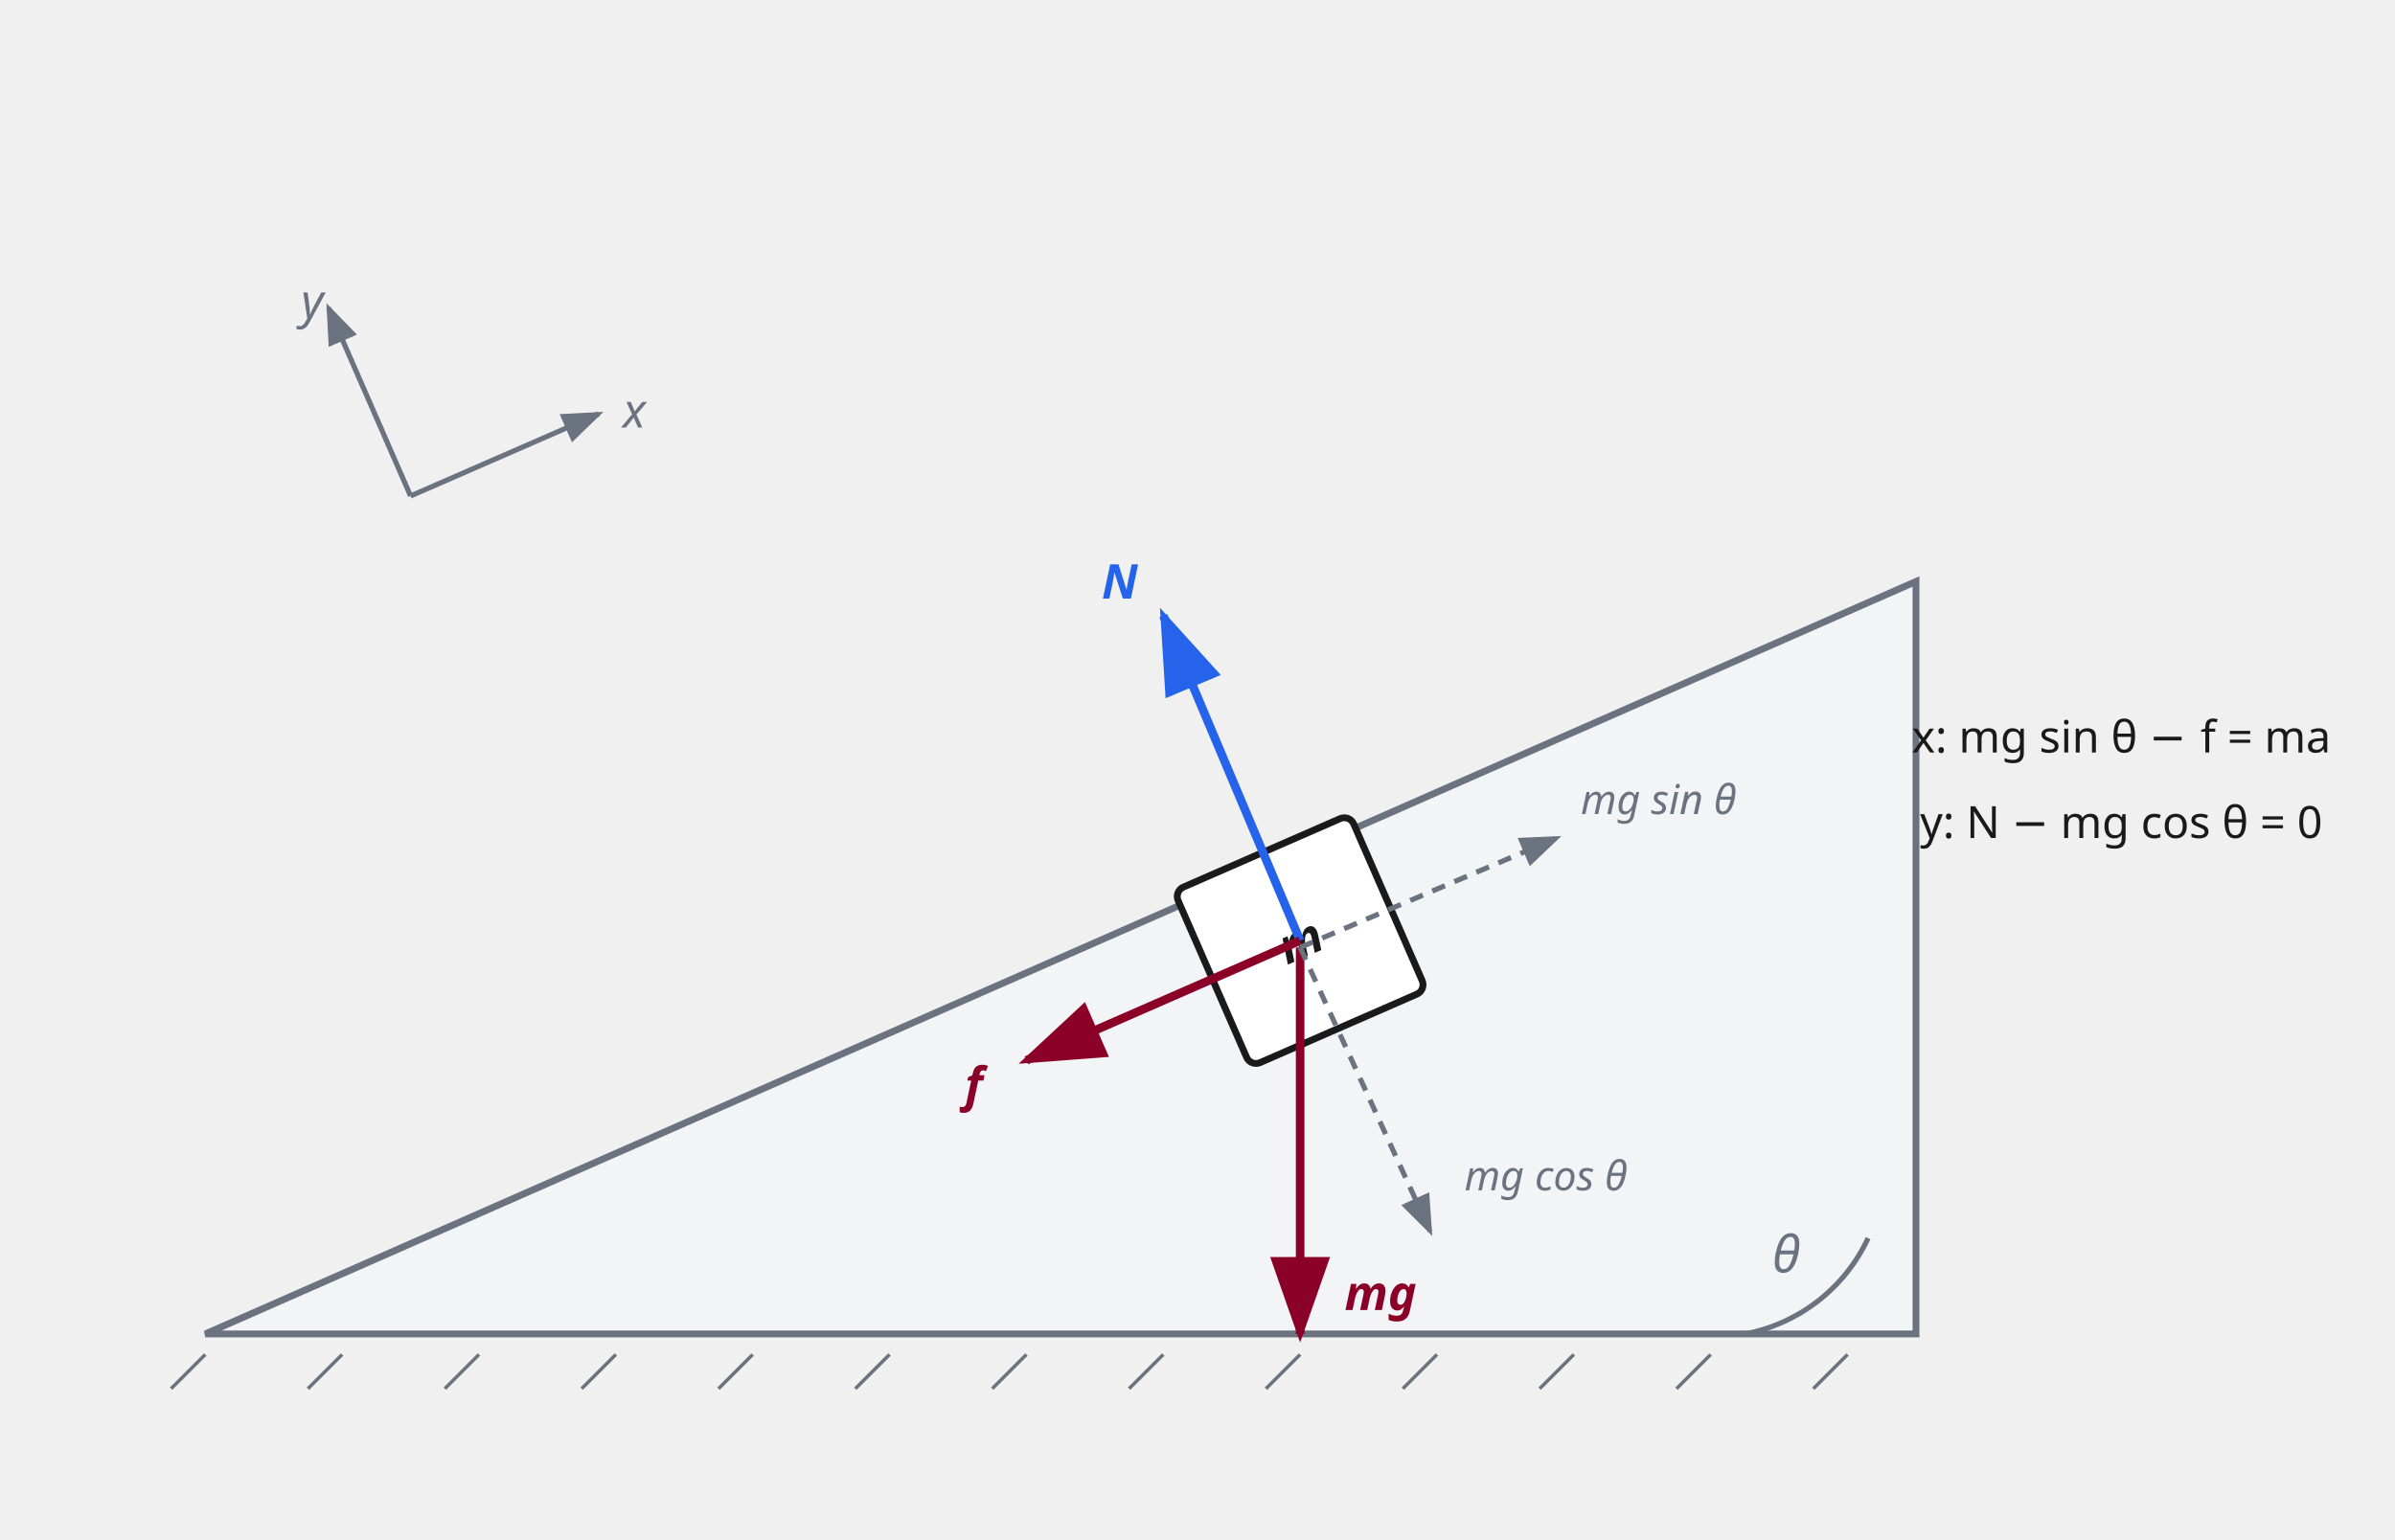
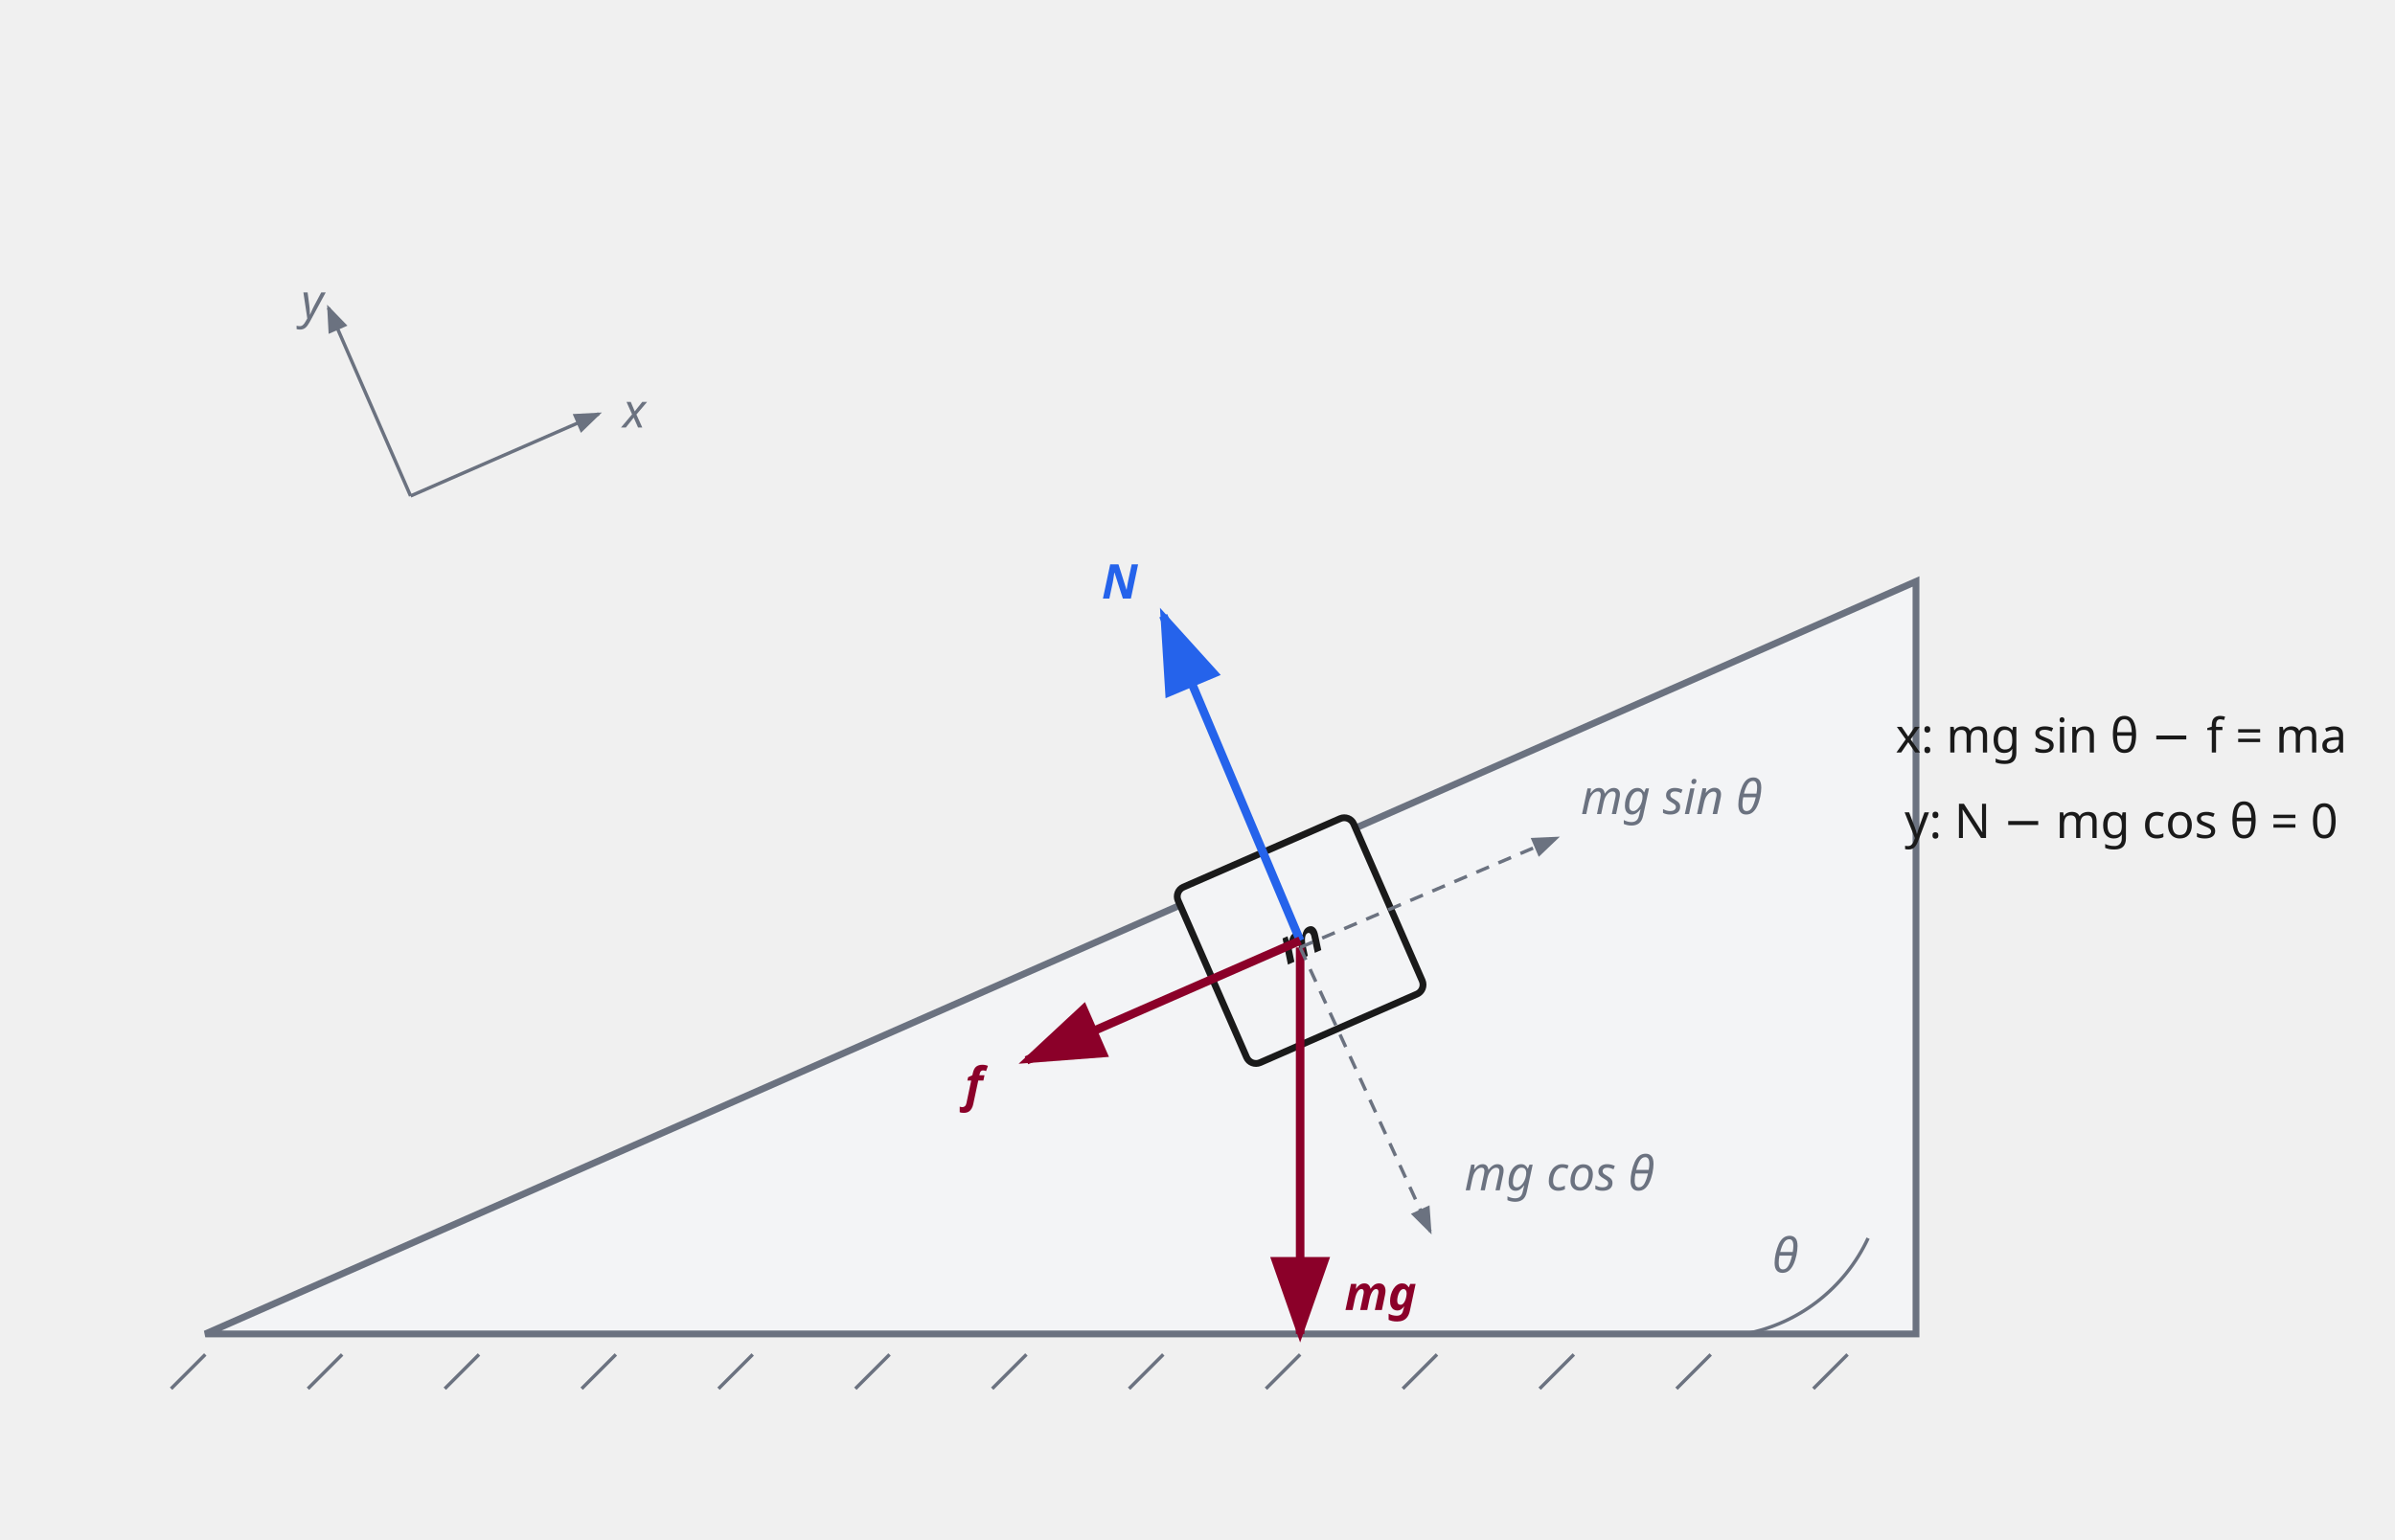
<svg xmlns="http://www.w3.org/2000/svg" viewBox="0 0 700 450" font-family="sans-serif">
  <defs>
    <marker id="ar-red" markerWidth="10" markerHeight="7" refX="9" refY="3.5" orient="auto">
      <polygon points="0 0, 10 3.5, 0 7" fill="#8B0029" />
    </marker>
    <marker id="ar-blue" markerWidth="10" markerHeight="7" refX="9" refY="3.5" orient="auto">
      <polygon points="0 0, 10 3.5, 0 7" fill="#2563EB" />
    </marker>
    <marker id="ar-gray" markerWidth="8" markerHeight="6" refX="7" refY="3" orient="auto">
      <polygon points="0 0, 8 3, 0 6" fill="#6B7280" />
    </marker>
  </defs>
  <polygon points="60,390 560,390 560,170" fill="#F3F4F6" stroke="#6B7280" stroke-width="2" />
  <line x1="60" y1="396" x2="50" y2="406" stroke="#6B7280" stroke-width="1" />
  <line x1="100" y1="396" x2="90" y2="406" stroke="#6B7280" stroke-width="1" />
  <line x1="140" y1="396" x2="130" y2="406" stroke="#6B7280" stroke-width="1" />
  <line x1="180" y1="396" x2="170" y2="406" stroke="#6B7280" stroke-width="1" />
  <line x1="220" y1="396" x2="210" y2="406" stroke="#6B7280" stroke-width="1" />
  <line x1="260" y1="396" x2="250" y2="406" stroke="#6B7280" stroke-width="1" />
  <line x1="300" y1="396" x2="290" y2="406" stroke="#6B7280" stroke-width="1" />
  <line x1="340" y1="396" x2="330" y2="406" stroke="#6B7280" stroke-width="1" />
  <line x1="380" y1="396" x2="370" y2="406" stroke="#6B7280" stroke-width="1" />
  <line x1="420" y1="396" x2="410" y2="406" stroke="#6B7280" stroke-width="1" />
  <line x1="460" y1="396" x2="450" y2="406" stroke="#6B7280" stroke-width="1" />
  <line x1="500" y1="396" x2="490" y2="406" stroke="#6B7280" stroke-width="1" />
  <line x1="540" y1="396" x2="530" y2="406" stroke="#6B7280" stroke-width="1" />
-   <path d="M 510 390 A 50 50 0 0 0 546 362" fill="none" stroke="#6B7280" stroke-width="1.5" />
-   <text x="518" y="372" font-size="15" fill="#6B7280" font-style="italic">θ</text>
+   <path d="M 510 390 A 50 50 0 0 0 546 362" fill="none" stroke="#6B7280" stroke-width="1" />
+   <text x="518" y="372" font-size="14" fill="#6B7280" font-style="italic">θ</text>
  <g transform="translate(380,275) rotate(-23.6)">
-     <rect x="-28" y="-28" width="56" height="56" fill="white" stroke="#1a1a1a" stroke-width="2" rx="3" />
+     <rect x="-28" y="-28" width="56" height="56" fill="#F3F4F6" stroke="#1a1a1a" stroke-width="2" rx="3" />
    <text x="0" y="5" font-size="14" fill="#1a1a1a" text-anchor="middle" font-weight="bold" font-style="italic">m</text>
  </g>
  <line x1="380" y1="277" x2="380" y2="390" stroke="#8B0029" stroke-width="2.5" marker-end="url(#ar-red)" />
  <text x="393" y="383" font-size="14" fill="#8B0029" font-weight="bold" font-style="italic">mg</text>
  <line x1="380" y1="275" x2="340" y2="180" stroke="#2563EB" stroke-width="2.5" marker-end="url(#ar-blue)" />
  <text x="322" y="175" font-size="14" fill="#2563EB" font-weight="bold" font-style="italic">N</text>
  <line x1="380" y1="275" x2="300" y2="310" stroke="#8B0029" stroke-width="2.5" marker-end="url(#ar-red)" />
  <text x="282" y="322" font-size="14" fill="#8B0029" font-weight="bold" font-style="italic">f</text>
-   <line x1="380" y1="277" x2="455" y2="245" stroke="#6B7280" stroke-width="1.5" stroke-dasharray="4 3" marker-end="url(#ar-gray)" />
-   <text x="462" y="238" font-size="12" fill="#6B7280" font-style="italic">mg sin θ</text>
-   <line x1="380" y1="277" x2="418" y2="360" stroke="#6B7280" stroke-width="1.5" stroke-dasharray="4 3" marker-end="url(#ar-gray)" />
-   <text x="428" y="348" font-size="12" fill="#6B7280" font-style="italic">mg cos θ</text>
+   <line x1="380" y1="277" x2="455" y2="245" stroke="#6B7280" stroke-width="1" stroke-dasharray="4 3" marker-end="url(#ar-gray)" />
+   <text x="462" y="238" font-size="14" fill="#6B7280" font-style="italic">mg sin θ</text>
+   <line x1="380" y1="277" x2="418" y2="360" stroke="#6B7280" stroke-width="1" stroke-dasharray="4 3" marker-end="url(#ar-gray)" />
+   <text x="428" y="348" font-size="14" fill="#6B7280" font-style="italic">mg cos θ</text>
  <g transform="translate(120,145)">
-     <line x1="0" y1="0" x2="55" y2="-24" stroke="#6B7280" stroke-width="1.5" marker-end="url(#ar-gray)" />
+     <line x1="0" y1="0" x2="55" y2="-24" stroke="#6B7280" stroke-width="1" marker-end="url(#ar-gray)" />
    <text x="62" y="-20" font-size="14" fill="#6B7280" font-style="italic">x</text>
-     <line x1="0" y1="0" x2="-24" y2="-55" stroke="#6B7280" stroke-width="1.5" marker-end="url(#ar-gray)" />
+     <line x1="0" y1="0" x2="-24" y2="-55" stroke="#6B7280" stroke-width="1" marker-end="url(#ar-gray)" />
    <text x="-32" y="-52" font-size="14" fill="#6B7280" font-style="italic">y</text>
  </g>
-   <text x="620" y="220" font-size="13" fill="#1a1a1a" text-anchor="middle">x: mg sin θ − f = ma</text>
-   <text x="620" y="245" font-size="13" fill="#1a1a1a" text-anchor="middle">y: N − mg cos θ = 0</text>
+   <text x="620" y="220" font-size="14" fill="#1a1a1a" text-anchor="middle">x: mg sin θ − f = ma</text>
+   <text x="620" y="245" font-size="14" fill="#1a1a1a" text-anchor="middle">y: N − mg cos θ = 0</text>
</svg>
